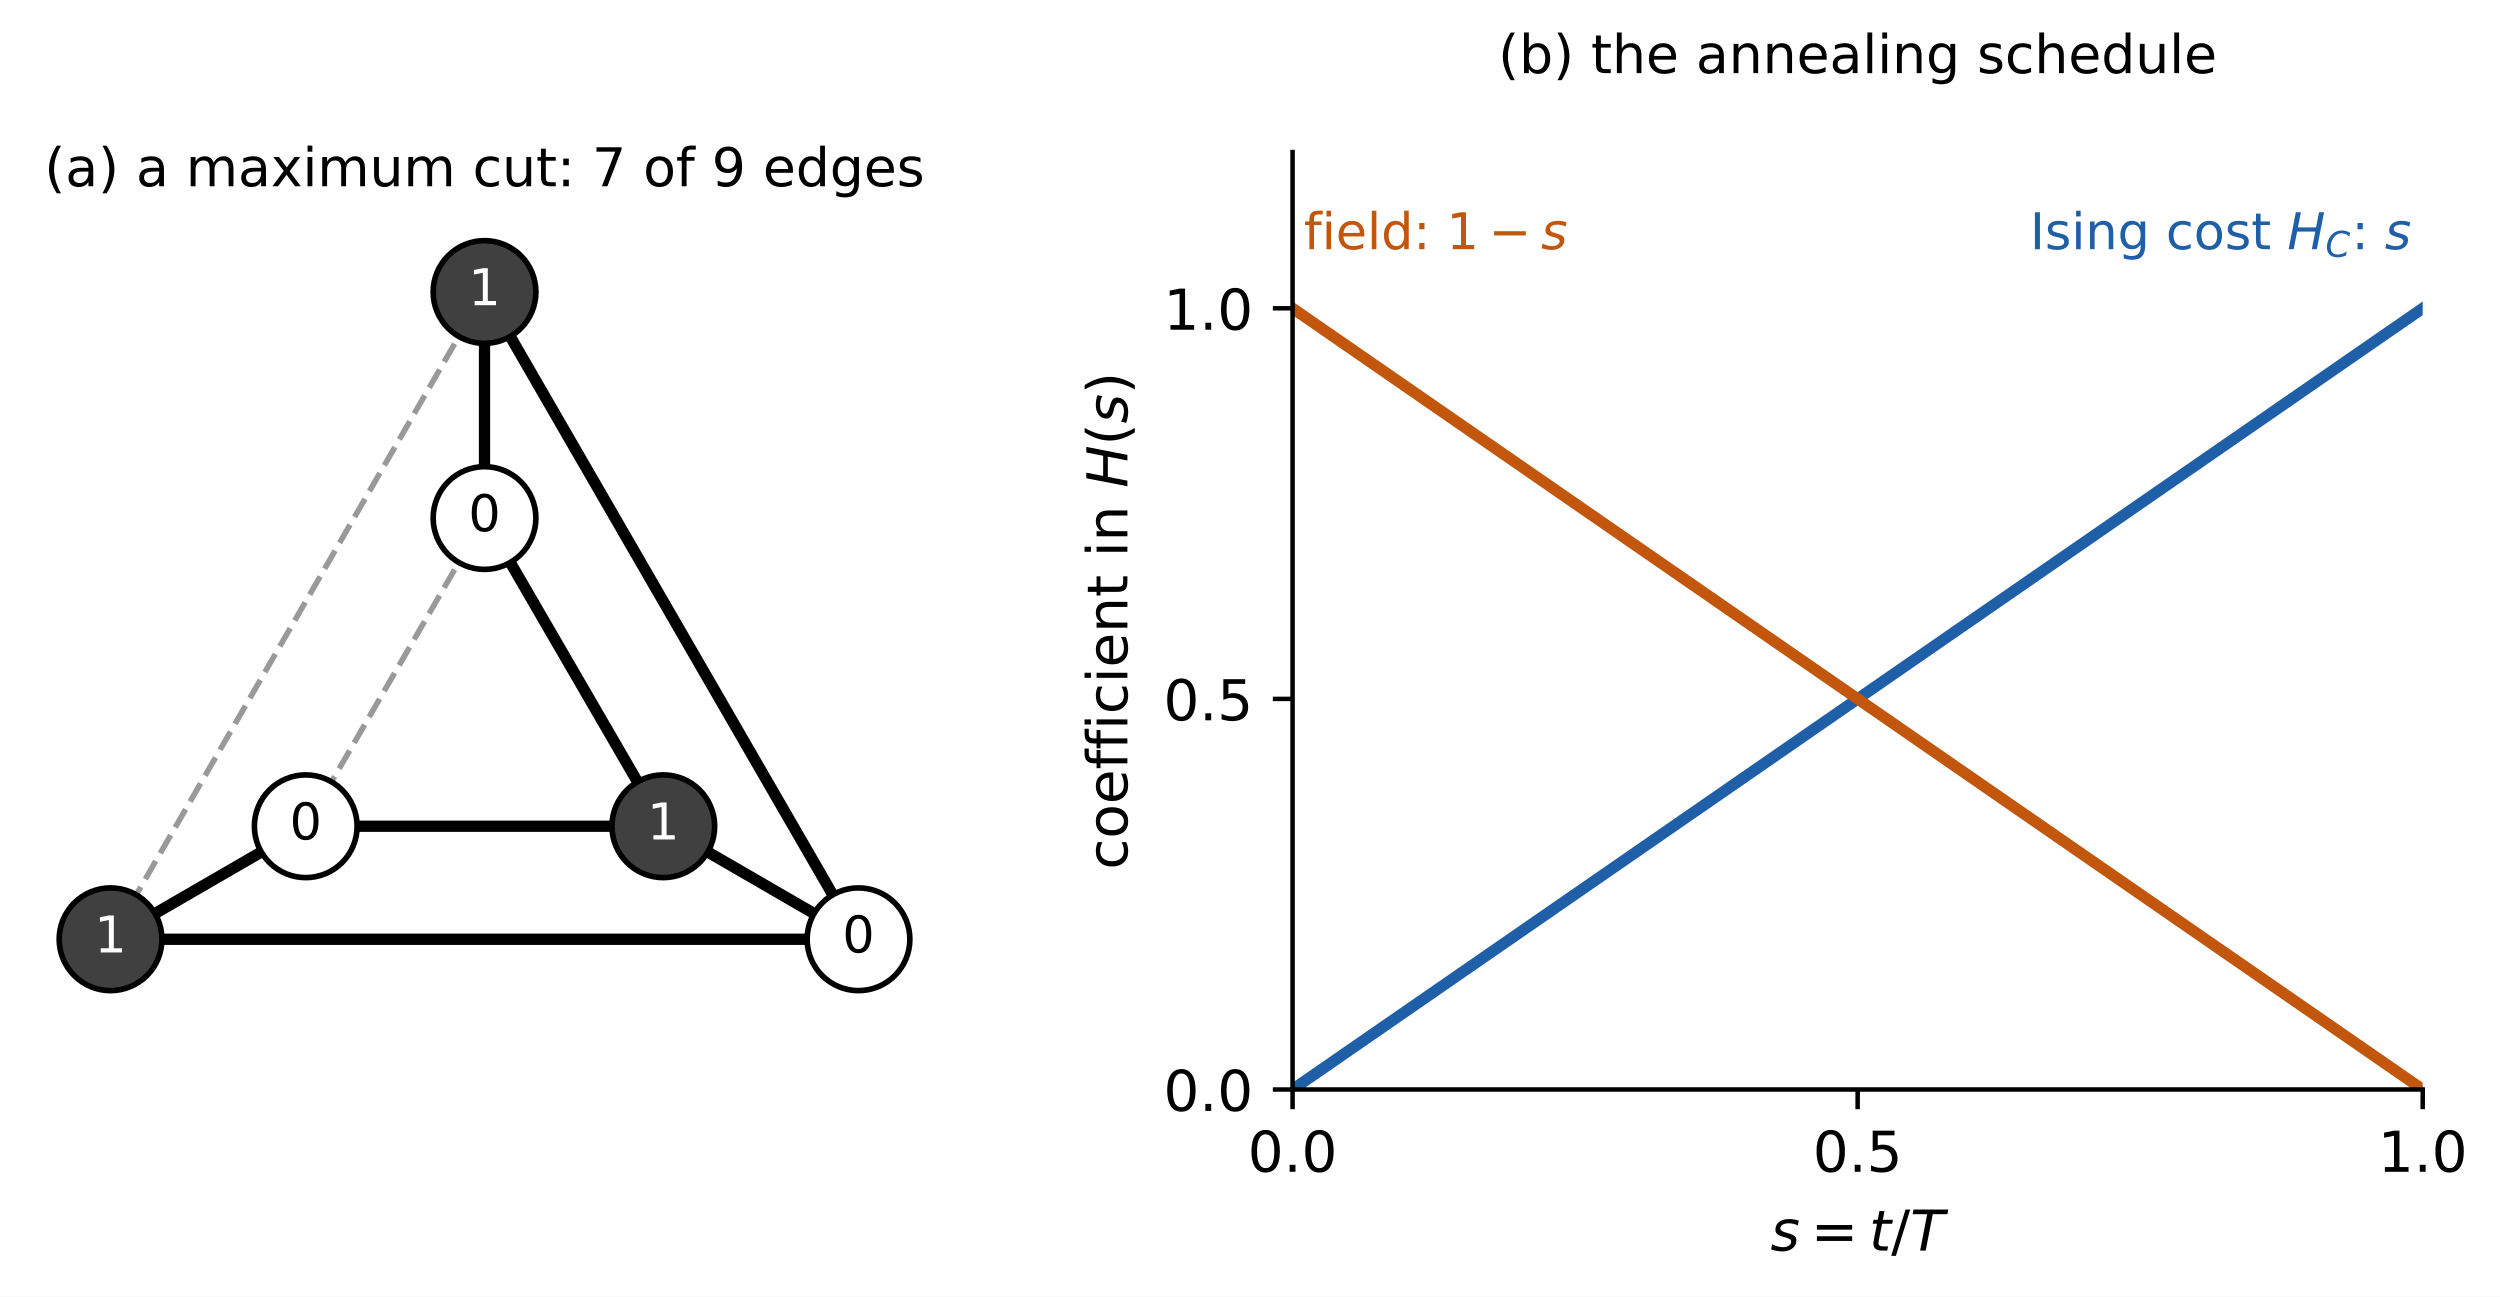
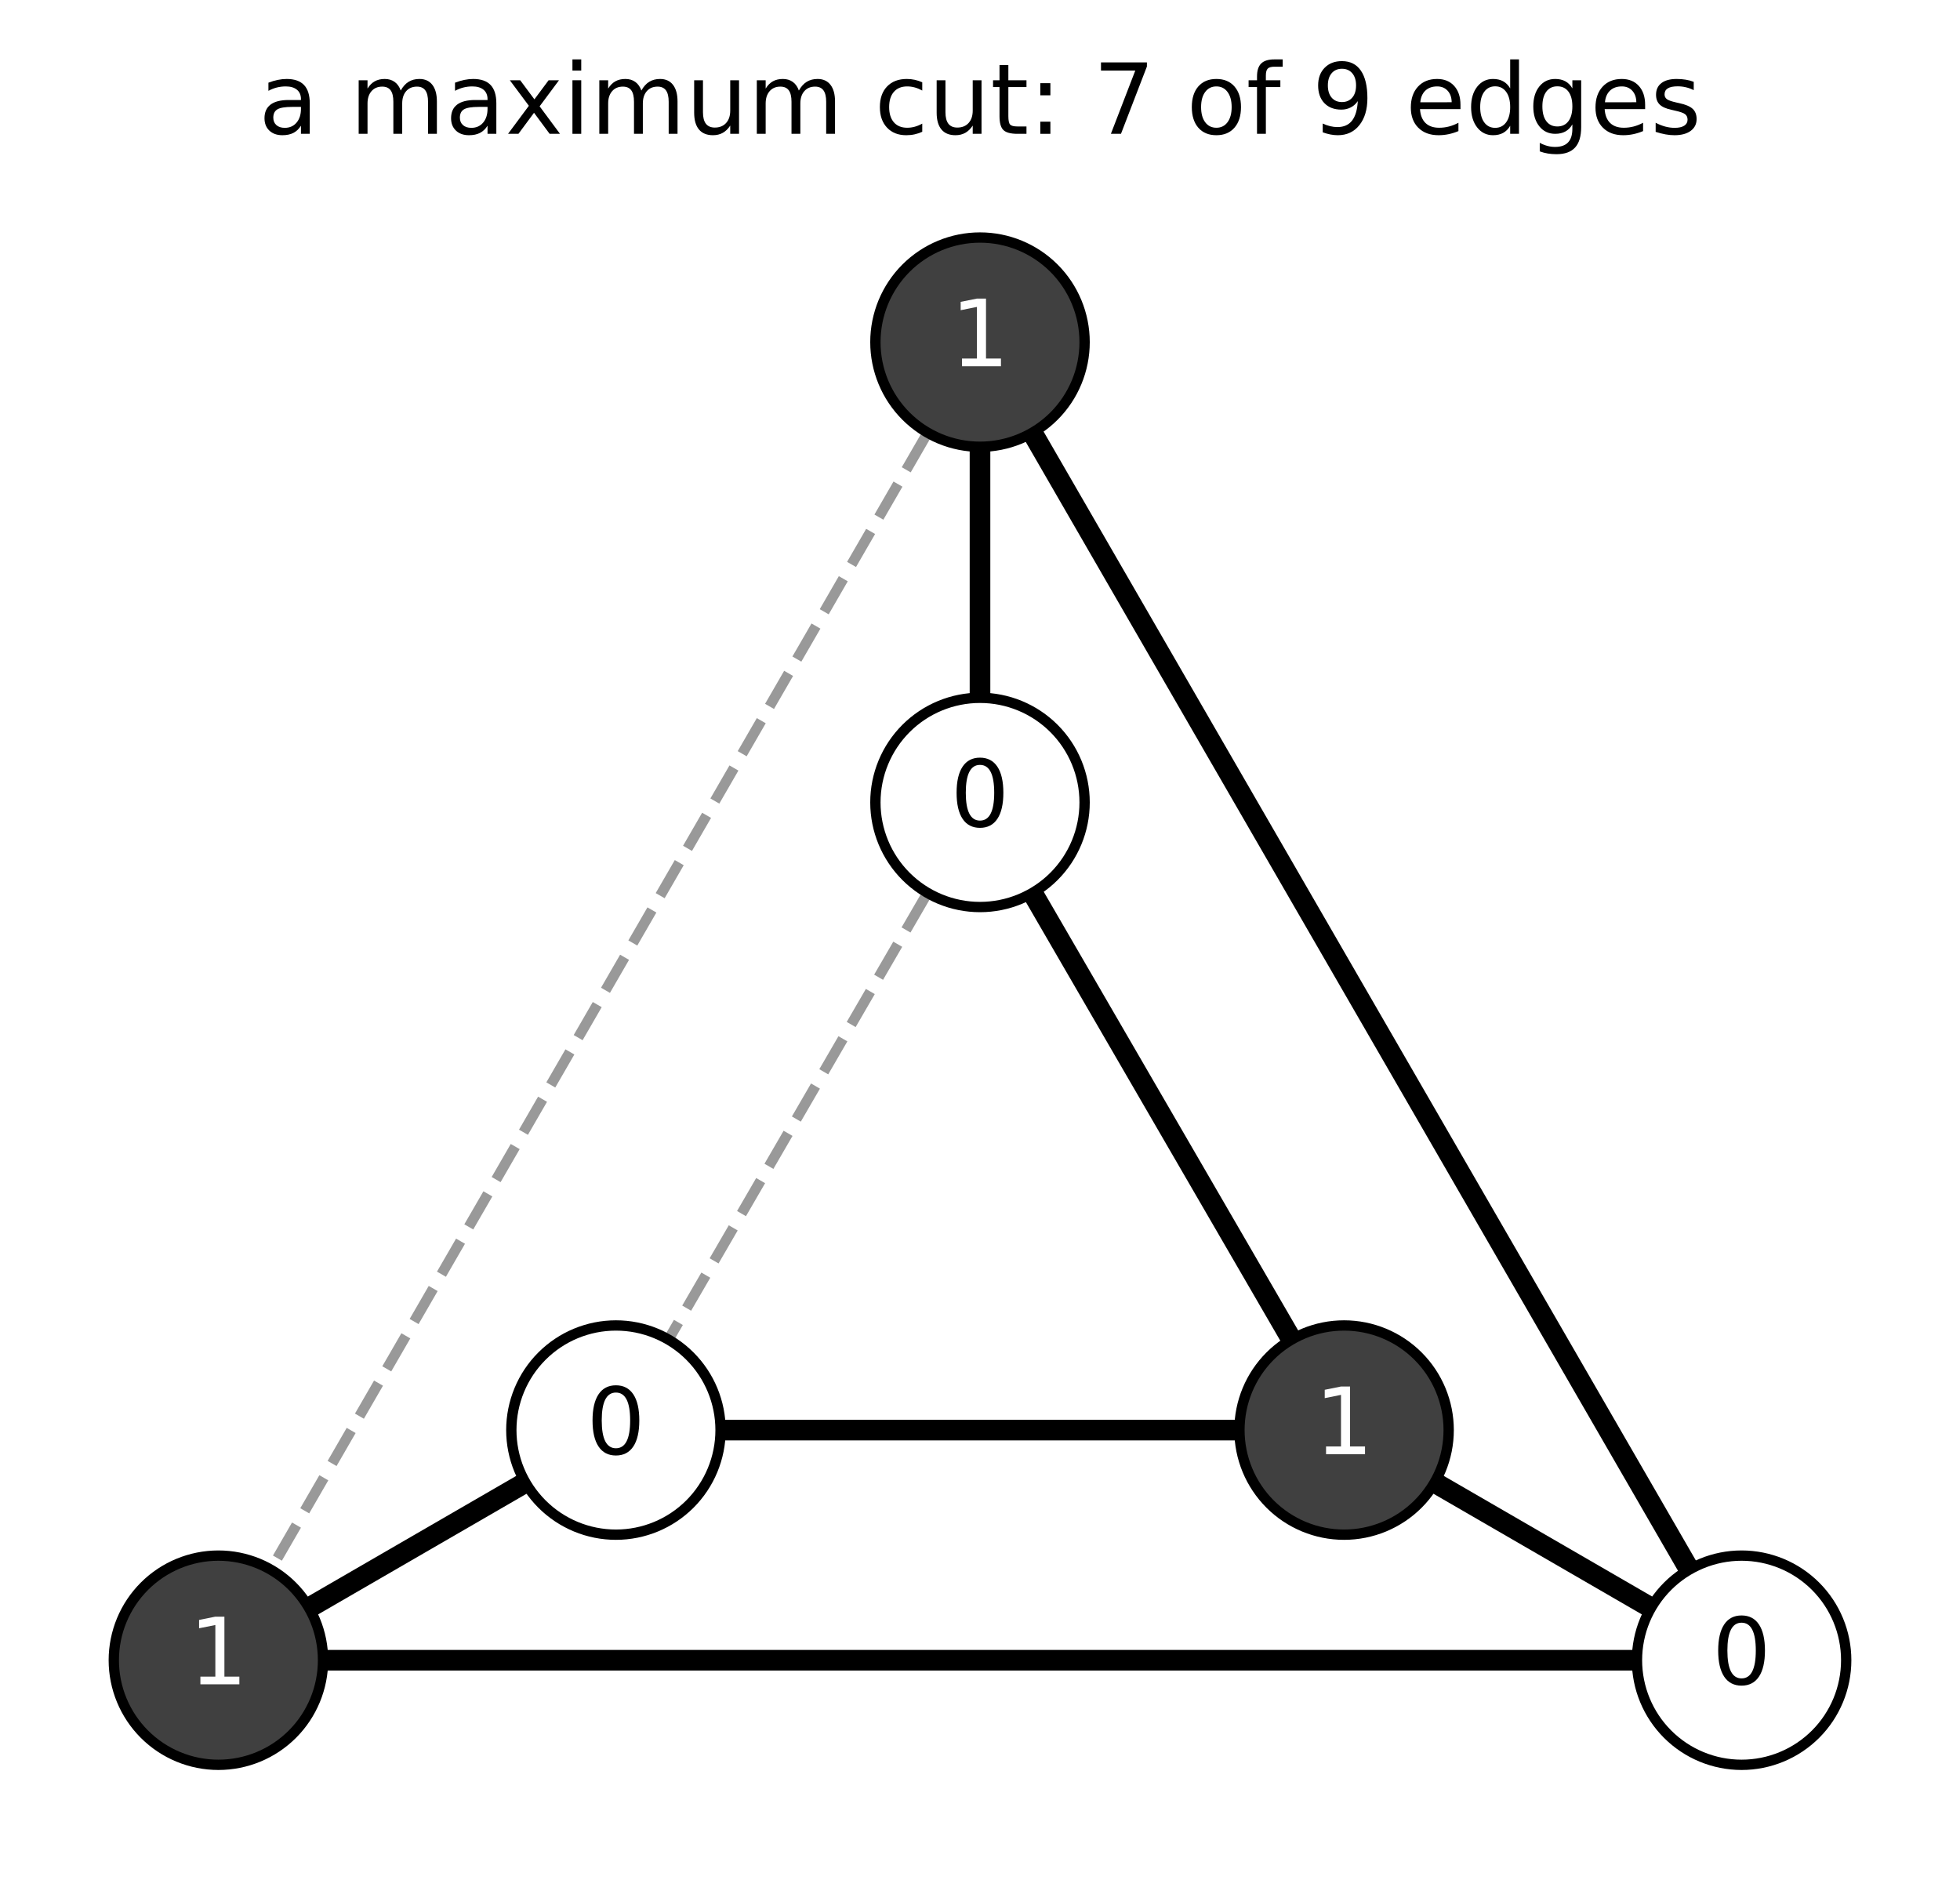
- <svg xmlns="http://www.w3.org/2000/svg" xmlns:xlink="http://www.w3.org/1999/xlink" width="443.552pt" height="230.059pt" viewBox="0 0 443.552 230.059" version="1.1">
+ <svg xmlns="http://www.w3.org/2000/svg" xmlns:xlink="http://www.w3.org/1999/xlink" width="190.08pt" height="183.008pt" viewBox="0 0 190.08 183.008" version="1.1">
  <defs>
    <style type="text/css">*{stroke-linejoin: round; stroke-linecap: butt}</style>
  </defs>
  <g id="figure_1">
    <g id="patch_1">
-       <path d="M 0 230.059  L 443.552 230.059  L 443.552 -0  L 0 -0  z " style="fill: #ffffff" />
+       <path d="M 0 183.008  L 190.08 183.008  L 190.08 0  L 0 0  z " style="fill: #ffffff" />
    </g>
    <g id="axes_1">
      <g id="line2d_1">
-         <path d="M 85.964 91.91  L 54.247 146.595  " clip-path="url(#p3a2527d723)" style="fill: none; stroke-dasharray: 3.7,1.6; stroke-dashoffset: 0; stroke: #999999" />
+         <path d="M 95.04 77.822  L 59.734 138.695  " clip-path="url(#p123523b024)" style="fill: none; stroke-dasharray: 3.7,1.6; stroke-dashoffset: 0; stroke: #999999" />
      </g>
      <g id="line2d_2">
-         <path d="M 54.247 146.595  L 117.681 146.595  " clip-path="url(#p3a2527d723)" style="fill: none; stroke: #000000; stroke-width: 2; stroke-linecap: square" />
+         <path d="M 59.734 138.695  L 130.346 138.695  " clip-path="url(#p123523b024)" style="fill: none; stroke: #000000; stroke-width: 2; stroke-linecap: square" />
      </g>
      <g id="line2d_3">
-         <path d="M 117.681 146.595  L 85.964 91.91  " clip-path="url(#p3a2527d723)" style="fill: none; stroke: #000000; stroke-width: 2; stroke-linecap: square" />
+         <path d="M 130.346 138.695  L 95.04 77.822  " clip-path="url(#p123523b024)" style="fill: none; stroke: #000000; stroke-width: 2; stroke-linecap: square" />
      </g>
      <g id="line2d_4">
-         <path d="M 85.964 51.808  L 19.613 166.646  " clip-path="url(#p3a2527d723)" style="fill: none; stroke-dasharray: 3.7,1.6; stroke-dashoffset: 0; stroke: #999999" />
+         <path d="M 95.04 33.182  L 21.181 161.015  " clip-path="url(#p123523b024)" style="fill: none; stroke-dasharray: 3.7,1.6; stroke-dashoffset: 0; stroke: #999999" />
      </g>
      <g id="line2d_5">
-         <path d="M 19.613 166.646  L 152.315 166.646  " clip-path="url(#p3a2527d723)" style="fill: none; stroke: #000000; stroke-width: 2; stroke-linecap: square" />
+         <path d="M 21.181 161.015  L 168.899 161.015  " clip-path="url(#p123523b024)" style="fill: none; stroke: #000000; stroke-width: 2; stroke-linecap: square" />
      </g>
      <g id="line2d_6">
-         <path d="M 152.315 166.646  L 85.964 51.808  " clip-path="url(#p3a2527d723)" style="fill: none; stroke: #000000; stroke-width: 2; stroke-linecap: square" />
+         <path d="M 168.899 161.015  L 95.04 33.182  " clip-path="url(#p123523b024)" style="fill: none; stroke: #000000; stroke-width: 2; stroke-linecap: square" />
      </g>
      <g id="line2d_7">
-         <path d="M 85.964 91.91  L 85.964 51.808  " clip-path="url(#p3a2527d723)" style="fill: none; stroke: #000000; stroke-width: 2; stroke-linecap: square" />
+         <path d="M 95.04 77.822  L 95.04 33.182  " clip-path="url(#p123523b024)" style="fill: none; stroke: #000000; stroke-width: 2; stroke-linecap: square" />
      </g>
      <g id="line2d_8">
-         <path d="M 54.247 146.595  L 19.613 166.646  " clip-path="url(#p3a2527d723)" style="fill: none; stroke: #000000; stroke-width: 2; stroke-linecap: square" />
+         <path d="M 59.734 138.695  L 21.181 161.015  " clip-path="url(#p123523b024)" style="fill: none; stroke: #000000; stroke-width: 2; stroke-linecap: square" />
      </g>
      <g id="line2d_9">
-         <path d="M 117.681 146.595  L 152.315 166.646  " clip-path="url(#p3a2527d723)" style="fill: none; stroke: #000000; stroke-width: 2; stroke-linecap: square" />
+         <path d="M 130.346 138.695  L 168.899 161.015  " clip-path="url(#p123523b024)" style="fill: none; stroke: #000000; stroke-width: 2; stroke-linecap: square" />
      </g>
      <g id="patch_2">
-         <path d="M 85.964 101.024  C 88.381 101.024 90.7 100.064 92.409 98.355  C 94.118 96.646 95.078 94.327 95.078 91.91  C 95.078 89.493 94.118 87.175 92.409 85.466  C 90.7 83.756 88.381 82.796 85.964 82.796  C 83.547 82.796 81.229 83.756 79.52 85.466  C 77.81 87.175 76.85 89.493 76.85 91.91  C 76.85 94.327 77.81 96.646 79.52 98.355  C 81.229 100.064 83.547 101.024 85.964 101.024  z " clip-path="url(#p3a2527d723)" style="fill: #ffffff; stroke: #000000; stroke-linejoin: miter" />
+         <path d="M 95.04 87.968  C 97.731 87.968 100.311 86.899 102.214 84.996  C 104.116 83.094 105.185 80.513 105.185 77.822  C 105.185 75.132 104.116 72.551 102.214 70.648  C 100.311 68.746 97.731 67.677 95.04 67.677  C 92.349 67.677 89.769 68.746 87.866 70.648  C 85.964 72.551 84.895 75.132 84.895 77.822  C 84.895 80.513 85.964 83.094 87.866 84.996  C 89.769 86.899 92.349 87.968 95.04 87.968  z " clip-path="url(#p123523b024)" style="fill: #ffffff; stroke: #000000; stroke-linejoin: miter" />
      </g>
      <g id="patch_3">
-         <path d="M 54.247 155.709  C 56.664 155.709 58.983 154.749 60.692 153.04  C 62.401 151.331 63.361 149.012 63.361 146.595  C 63.361 144.178 62.401 141.859 60.692 140.15  C 58.983 138.441 56.664 137.481 54.247 137.481  C 51.83 137.481 49.512 138.441 47.802 140.15  C 46.093 141.859 45.133 144.178 45.133 146.595  C 45.133 149.012 46.093 151.331 47.802 153.04  C 49.512 154.749 51.83 155.709 54.247 155.709  z " clip-path="url(#p3a2527d723)" style="fill: #ffffff; stroke: #000000; stroke-linejoin: miter" />
+         <path d="M 59.734 148.84  C 62.424 148.84 65.005 147.771 66.908 145.869  C 68.81 143.966 69.879 141.385 69.879 138.695  C 69.879 136.004 68.81 133.424 66.908 131.521  C 65.005 129.618 62.424 128.549 59.734 128.549  C 57.043 128.549 54.462 129.618 52.56 131.521  C 50.657 133.424 49.588 136.004 49.588 138.695  C 49.588 141.385 50.657 143.966 52.56 145.869  C 54.462 147.771 57.043 148.84 59.734 148.84  z " clip-path="url(#p123523b024)" style="fill: #ffffff; stroke: #000000; stroke-linejoin: miter" />
      </g>
      <g id="patch_4">
-         <path d="M 117.681 155.709  C 120.098 155.709 122.417 154.749 124.126 153.04  C 125.835 151.331 126.796 149.012 126.796 146.595  C 126.796 144.178 125.835 141.859 124.126 140.15  C 122.417 138.441 120.098 137.481 117.681 137.481  C 115.264 137.481 112.946 138.441 111.237 140.15  C 109.528 141.859 108.567 144.178 108.567 146.595  C 108.567 149.012 109.528 151.331 111.237 153.04  C 112.946 154.749 115.264 155.709 117.681 155.709  z " clip-path="url(#p3a2527d723)" style="fill: #404040; stroke: #000000; stroke-linejoin: miter" />
+         <path d="M 130.346 148.84  C 133.037 148.84 135.618 147.771 137.52 145.869  C 139.423 143.966 140.492 141.385 140.492 138.695  C 140.492 136.004 139.423 133.424 137.52 131.521  C 135.618 129.618 133.037 128.549 130.346 128.549  C 127.656 128.549 125.075 129.618 123.172 131.521  C 121.27 133.424 120.201 136.004 120.201 138.695  C 120.201 141.385 121.27 143.966 123.172 145.869  C 125.075 147.771 127.656 148.84 130.346 148.84  z " clip-path="url(#p123523b024)" style="fill: #404040; stroke: #000000; stroke-linejoin: miter" />
      </g>
      <g id="patch_5">
-         <path d="M 85.964 60.922  C 88.381 60.922 90.7 59.962 92.409 58.253  C 94.118 56.544 95.078 54.225 95.078 51.808  C 95.078 49.391 94.118 47.073 92.409 45.363  C 90.7 43.654 88.381 42.694 85.964 42.694  C 83.547 42.694 81.229 43.654 79.52 45.363  C 77.81 47.073 76.85 49.391 76.85 51.808  C 76.85 54.225 77.81 56.544 79.52 58.253  C 81.229 59.962 83.547 60.922 85.964 60.922  z " clip-path="url(#p3a2527d723)" style="fill: #404040; stroke: #000000; stroke-linejoin: miter" />
+         <path d="M 95.04 43.328  C 97.731 43.328 100.311 42.259 102.214 40.356  C 104.116 38.454 105.185 35.873 105.185 33.182  C 105.185 30.492 104.116 27.911 102.214 26.008  C 100.311 24.106 97.731 23.037 95.04 23.037  C 92.349 23.037 89.769 24.106 87.866 26.008  C 85.964 27.911 84.895 30.492 84.895 33.182  C 84.895 35.873 85.964 38.454 87.866 40.356  C 89.769 42.259 92.349 43.328 95.04 43.328  z " clip-path="url(#p123523b024)" style="fill: #404040; stroke: #000000; stroke-linejoin: miter" />
      </g>
      <g id="patch_6">
-         <path d="M 19.613 175.76  C 22.031 175.76 24.349 174.8 26.058 173.091  C 27.767 171.382 28.728 169.063 28.728 166.646  C 28.728 164.229 27.767 161.911 26.058 160.201  C 24.349 158.492 22.031 157.532 19.613 157.532  C 17.196 157.532 14.878 158.492 13.169 160.201  C 11.46 161.911 10.499 164.229 10.499 166.646  C 10.499 169.063 11.46 171.382 13.169 173.091  C 14.878 174.8 17.196 175.76 19.613 175.76  z " clip-path="url(#p3a2527d723)" style="fill: #404040; stroke: #000000; stroke-linejoin: miter" />
+         <path d="M 21.181 171.16  C 23.872 171.16 26.452 170.091 28.355 168.189  C 30.258 166.286 31.327 163.705 31.327 161.015  C 31.327 158.324 30.258 155.744 28.355 153.841  C 26.452 151.938 23.872 150.869 21.181 150.869  C 18.49 150.869 15.91 151.938 14.007 153.841  C 12.105 155.744 11.036 158.324 11.036 161.015  C 11.036 163.705 12.105 166.286 14.007 168.189  C 15.91 170.091 18.49 171.16 21.181 171.16  z " clip-path="url(#p123523b024)" style="fill: #404040; stroke: #000000; stroke-linejoin: miter" />
      </g>
      <g id="patch_7">
-         <path d="M 152.315 175.76  C 154.732 175.76 157.051 174.8 158.76 173.091  C 160.469 171.382 161.429 169.063 161.429 166.646  C 161.429 164.229 160.469 161.911 158.76 160.201  C 157.051 158.492 154.732 157.532 152.315 157.532  C 149.898 157.532 147.58 158.492 145.87 160.201  C 144.161 161.911 143.201 164.229 143.201 166.646  C 143.201 169.063 144.161 171.382 145.87 173.091  C 147.58 174.8 149.898 175.76 152.315 175.76  z " clip-path="url(#p3a2527d723)" style="fill: #ffffff; stroke: #000000; stroke-linejoin: miter" />
+         <path d="M 168.899 171.16  C 171.59 171.16 174.17 170.091 176.073 168.189  C 177.975 166.286 179.044 163.705 179.044 161.015  C 179.044 158.324 177.975 155.744 176.073 153.841  C 174.17 151.938 171.59 150.869 168.899 150.869  C 166.208 150.869 163.628 151.938 161.725 153.841  C 159.822 155.744 158.753 158.324 158.753 161.015  C 158.753 163.705 159.822 166.286 161.725 168.189  C 163.628 170.091 166.208 171.16 168.899 171.16  z " clip-path="url(#p123523b024)" style="fill: #ffffff; stroke: #000000; stroke-linejoin: miter" />
      </g>
      <g id="text_1">
-         <g transform="translate(83.10113 94.24817) scale(0.09 -0.09)">
+         <g transform="translate(92.17687 80.16004) scale(0.09 -0.09)">
          <defs>
            <path id="DejaVuSans-13" d="M 2034 4250  Q 1547 4250 1301 3770  Q 1056 3291 1056 2328  Q 1056 1369 1301 889  Q 1547 409 2034 409  Q 2525 409 2770 889  Q 3016 1369 3016 2328  Q 3016 3291 2770 3770  Q 2525 4250 2034 4250  z M 2034 4750  Q 2819 4750 3233 4129  Q 3647 3509 3647 2328  Q 3647 1150 3233 529  Q 2819 -91 2034 -91  Q 1250 -91 836 529  Q 422 1150 422 2328  Q 422 3509 836 4129  Q 1250 4750 2034 4750  z " transform="scale(0.015625)" />
          </defs>
          <use xlink:href="#DejaVuSans-13" />
        </g>
      </g>
      <g id="text_2">
-         <g transform="translate(51.38399 148.9329) scale(0.09 -0.09)">
+         <g transform="translate(56.87069 141.0328) scale(0.09 -0.09)">
          <use xlink:href="#DejaVuSans-13" />
        </g>
      </g>
      <g id="text_3">
-         <g style="fill: #ffffff" transform="translate(114.8183 148.9329) scale(0.09 -0.09)">
+         <g style="fill: #ffffff" transform="translate(127.4831 141.0328) scale(0.09 -0.09)">
          <defs>
            <path id="DejaVuSans-14" d="M 794 531  L 1825 531  L 1825 4091  L 703 3866  L 703 4441  L 1819 4666  L 2450 4666  L 2450 531  L 3481 531  L 3481 0  L 794 0  L 794 531  z " transform="scale(0.015625)" />
          </defs>
          <use xlink:href="#DejaVuSans-14" />
        </g>
      </g>
      <g id="text_4">
-         <g style="fill: #ffffff" transform="translate(83.10113 54.14604) scale(0.09 -0.09)">
+         <g style="fill: #ffffff" transform="translate(92.17687 35.52004) scale(0.09 -0.09)">
          <use xlink:href="#DejaVuSans-14" />
        </g>
      </g>
      <g id="text_5">
-         <g style="fill: #ffffff" transform="translate(16.75034 168.9839) scale(0.09 -0.09)">
+         <g style="fill: #ffffff" transform="translate(18.31797 163.3528) scale(0.09 -0.09)">
          <use xlink:href="#DejaVuSans-14" />
        </g>
      </g>
      <g id="text_6">
-         <g transform="translate(149.4519 168.9839) scale(0.09 -0.09)">
+         <g transform="translate(166.0358 163.3528) scale(0.09 -0.09)">
          <use xlink:href="#DejaVuSans-13" />
        </g>
      </g>
      <g id="text_7">
-         <g transform="translate(7.877966 33.04838) scale(0.095 -0.095)">
+         <g transform="translate(25.08066 12.97852) scale(0.095 -0.095)">
          <defs>
-             <path id="DejaVuSans-b" d="M 1984 4856  Q 1566 4138 1362 3434  Q 1159 2731 1159 2009  Q 1159 1288 1364 580  Q 1569 -128 1984 -844  L 1484 -844  Q 1016 -109 783 600  Q 550 1309 550 2009  Q 550 2706 781 3412  Q 1013 4119 1484 4856  L 1984 4856  z " transform="scale(0.015625)" />
            <path id="DejaVuSans-44" d="M 2194 1759  Q 1497 1759 1228 1600  Q 959 1441 959 1056  Q 959 750 1161 570  Q 1363 391 1709 391  Q 2188 391 2477 730  Q 2766 1069 2766 1631  L 2766 1759  L 2194 1759  z M 3341 1997  L 3341 0  L 2766 0  L 2766 531  Q 2569 213 2275 61  Q 1981 -91 1556 -91  Q 1019 -91 701 211  Q 384 513 384 1019  Q 384 1609 779 1909  Q 1175 2209 1959 2209  L 2766 2209  L 2766 2266  Q 2766 2663 2505 2880  Q 2244 3097 1772 3097  Q 1472 3097 1187 3025  Q 903 2953 641 2809  L 641 3341  Q 956 3463 1253 3523  Q 1550 3584 1831 3584  Q 2591 3584 2966 3190  Q 3341 2797 3341 1997  z " transform="scale(0.015625)" />
-             <path id="DejaVuSans-c" d="M 513 4856  L 1013 4856  Q 1481 4119 1714 3412  Q 1947 2706 1947 2009  Q 1947 1309 1714 600  Q 1481 -109 1013 -844  L 513 -844  Q 928 -128 1133 580  Q 1338 1288 1338 2009  Q 1338 2731 1133 3434  Q 928 4138 513 4856  z " transform="scale(0.015625)" />
            <path id="DejaVuSans-3" transform="scale(0.015625)" />
            <path id="DejaVuSans-50" d="M 3328 2828  Q 3544 3216 3844 3400  Q 4144 3584 4550 3584  Q 5097 3584 5394 3201  Q 5691 2819 5691 2113  L 5691 0  L 5113 0  L 5113 2094  Q 5113 2597 4934 2840  Q 4756 3084 4391 3084  Q 3944 3084 3684 2787  Q 3425 2491 3425 1978  L 3425 0  L 2847 0  L 2847 2094  Q 2847 2600 2669 2842  Q 2491 3084 2119 3084  Q 1678 3084 1418 2786  Q 1159 2488 1159 1978  L 1159 0  L 581 0  L 581 3500  L 1159 3500  L 1159 2956  Q 1356 3278 1631 3431  Q 1906 3584 2284 3584  Q 2666 3584 2933 3390  Q 3200 3197 3328 2828  z " transform="scale(0.015625)" />
            <path id="DejaVuSans-5b" d="M 3513 3500  L 2247 1797  L 3578 0  L 2900 0  L 1881 1375  L 863 0  L 184 0  L 1544 1831  L 300 3500  L 978 3500  L 1906 2253  L 2834 3500  L 3513 3500  z " transform="scale(0.015625)" />
            <path id="DejaVuSans-4c" d="M 603 3500  L 1178 3500  L 1178 0  L 603 0  L 603 3500  z M 603 4863  L 1178 4863  L 1178 4134  L 603 4134  L 603 4863  z " transform="scale(0.015625)" />
            <path id="DejaVuSans-58" d="M 544 1381  L 544 3500  L 1119 3500  L 1119 1403  Q 1119 906 1312 657  Q 1506 409 1894 409  Q 2359 409 2629 706  Q 2900 1003 2900 1516  L 2900 3500  L 3475 3500  L 3475 0  L 2900 0  L 2900 538  Q 2691 219 2414 64  Q 2138 -91 1772 -91  Q 1169 -91 856 284  Q 544 659 544 1381  z M 1991 3584  L 1991 3584  z " transform="scale(0.015625)" />
            <path id="DejaVuSans-46" d="M 3122 3366  L 3122 2828  Q 2878 2963 2633 3030  Q 2388 3097 2138 3097  Q 1578 3097 1268 2742  Q 959 2388 959 1747  Q 959 1106 1268 751  Q 1578 397 2138 397  Q 2388 397 2633 464  Q 2878 531 3122 666  L 3122 134  Q 2881 22 2623 -34  Q 2366 -91 2075 -91  Q 1284 -91 818 406  Q 353 903 353 1747  Q 353 2603 823 3093  Q 1294 3584 2113 3584  Q 2378 3584 2631 3529  Q 2884 3475 3122 3366  z " transform="scale(0.015625)" />
            <path id="DejaVuSans-57" d="M 1172 4494  L 1172 3500  L 2356 3500  L 2356 3053  L 1172 3053  L 1172 1153  Q 1172 725 1289 603  Q 1406 481 1766 481  L 2356 481  L 2356 0  L 1766 0  Q 1100 0 847 248  Q 594 497 594 1153  L 594 3053  L 172 3053  L 172 3500  L 594 3500  L 594 4494  L 1172 4494  z " transform="scale(0.015625)" />
            <path id="DejaVuSans-1d" d="M 750 794  L 1409 794  L 1409 0  L 750 0  L 750 794  z M 750 3309  L 1409 3309  L 1409 2516  L 750 2516  L 750 3309  z " transform="scale(0.015625)" />
            <path id="DejaVuSans-1a" d="M 525 4666  L 3525 4666  L 3525 4397  L 1831 0  L 1172 0  L 2766 4134  L 525 4134  L 525 4666  z " transform="scale(0.015625)" />
            <path id="DejaVuSans-52" d="M 1959 3097  Q 1497 3097 1228 2736  Q 959 2375 959 1747  Q 959 1119 1226 758  Q 1494 397 1959 397  Q 2419 397 2687 759  Q 2956 1122 2956 1747  Q 2956 2369 2687 2733  Q 2419 3097 1959 3097  z M 1959 3584  Q 2709 3584 3137 3096  Q 3566 2609 3566 1747  Q 3566 888 3137 398  Q 2709 -91 1959 -91  Q 1206 -91 779 398  Q 353 888 353 1747  Q 353 2609 779 3096  Q 1206 3584 1959 3584  z " transform="scale(0.015625)" />
            <path id="DejaVuSans-49" d="M 2375 4863  L 2375 4384  L 1825 4384  Q 1516 4384 1395 4259  Q 1275 4134 1275 3809  L 1275 3500  L 2222 3500  L 2222 3053  L 1275 3053  L 1275 0  L 697 0  L 697 3053  L 147 3053  L 147 3500  L 697 3500  L 697 3744  Q 697 4328 969 4595  Q 1241 4863 1831 4863  L 2375 4863  z " transform="scale(0.015625)" />
            <path id="DejaVuSans-1c" d="M 703 97  L 703 672  Q 941 559 1184 500  Q 1428 441 1663 441  Q 2288 441 2617 861  Q 2947 1281 2994 2138  Q 2813 1869 2534 1725  Q 2256 1581 1919 1581  Q 1219 1581 811 2004  Q 403 2428 403 3163  Q 403 3881 828 4315  Q 1253 4750 1959 4750  Q 2769 4750 3195 4129  Q 3622 3509 3622 2328  Q 3622 1225 3098 567  Q 2575 -91 1691 -91  Q 1453 -91 1209 -44  Q 966 3 703 97  z M 1959 2075  Q 2384 2075 2632 2365  Q 2881 2656 2881 3163  Q 2881 3666 2632 3958  Q 2384 4250 1959 4250  Q 1534 4250 1286 3958  Q 1038 3666 1038 3163  Q 1038 2656 1286 2365  Q 1534 2075 1959 2075  z " transform="scale(0.015625)" />
            <path id="DejaVuSans-48" d="M 3597 1894  L 3597 1613  L 953 1613  Q 991 1019 1311 708  Q 1631 397 2203 397  Q 2534 397 2845 478  Q 3156 559 3463 722  L 3463 178  Q 3153 47 2828 -22  Q 2503 -91 2169 -91  Q 1331 -91 842 396  Q 353 884 353 1716  Q 353 2575 817 3079  Q 1281 3584 2069 3584  Q 2775 3584 3186 3129  Q 3597 2675 3597 1894  z M 3022 2063  Q 3016 2534 2758 2815  Q 2500 3097 2075 3097  Q 1594 3097 1305 2825  Q 1016 2553 972 2059  L 3022 2063  z " transform="scale(0.015625)" />
            <path id="DejaVuSans-47" d="M 2906 2969  L 2906 4863  L 3481 4863  L 3481 0  L 2906 0  L 2906 525  Q 2725 213 2448 61  Q 2172 -91 1784 -91  Q 1150 -91 751 415  Q 353 922 353 1747  Q 353 2572 751 3078  Q 1150 3584 1784 3584  Q 2172 3584 2448 3432  Q 2725 3281 2906 2969  z M 947 1747  Q 947 1113 1208 752  Q 1469 391 1925 391  Q 2381 391 2643 752  Q 2906 1113 2906 1747  Q 2906 2381 2643 2742  Q 2381 3103 1925 3103  Q 1469 3103 1208 2742  Q 947 2381 947 1747  z " transform="scale(0.015625)" />
            <path id="DejaVuSans-4a" d="M 2906 1791  Q 2906 2416 2648 2759  Q 2391 3103 1925 3103  Q 1463 3103 1205 2759  Q 947 2416 947 1791  Q 947 1169 1205 825  Q 1463 481 1925 481  Q 2391 481 2648 825  Q 2906 1169 2906 1791  z M 3481 434  Q 3481 -459 3084 -895  Q 2688 -1331 1869 -1331  Q 1566 -1331 1297 -1286  Q 1028 -1241 775 -1147  L 775 -588  Q 1028 -725 1275 -790  Q 1522 -856 1778 -856  Q 2344 -856 2625 -561  Q 2906 -266 2906 331  L 2906 616  Q 2728 306 2450 153  Q 2172 0 1784 0  Q 1141 0 747 490  Q 353 981 353 1791  Q 353 2603 747 3093  Q 1141 3584 1784 3584  Q 2172 3584 2450 3431  Q 2728 3278 2906 2969  L 2906 3500  L 3481 3500  L 3481 434  z " transform="scale(0.015625)" />
            <path id="DejaVuSans-56" d="M 2834 3397  L 2834 2853  Q 2591 2978 2328 3040  Q 2066 3103 1784 3103  Q 1356 3103 1142 2972  Q 928 2841 928 2578  Q 928 2378 1081 2264  Q 1234 2150 1697 2047  L 1894 2003  Q 2506 1872 2764 1633  Q 3022 1394 3022 966  Q 3022 478 2636 193  Q 2250 -91 1575 -91  Q 1294 -91 989 -36  Q 684 19 347 128  L 347 722  Q 666 556 975 473  Q 1284 391 1588 391  Q 1994 391 2212 530  Q 2431 669 2431 922  Q 2431 1156 2273 1281  Q 2116 1406 1581 1522  L 1381 1569  Q 847 1681 609 1914  Q 372 2147 372 2553  Q 372 3047 722 3315  Q 1072 3584 1716 3584  Q 2034 3584 2315 3537  Q 2597 3491 2834 3397  z " transform="scale(0.015625)" />
          </defs>
-           <use xlink:href="#DejaVuSans-b" />
-           <use xlink:href="#DejaVuSans-44" transform="translate(39.01562 0)" />
-           <use xlink:href="#DejaVuSans-c" transform="translate(100.2969 0)" />
-           <use xlink:href="#DejaVuSans-3" transform="translate(139.3125 0)" />
-           <use xlink:href="#DejaVuSans-44" transform="translate(171.0938 0)" />
-           <use xlink:href="#DejaVuSans-3" transform="translate(232.375 0)" />
-           <use xlink:href="#DejaVuSans-50" transform="translate(264.1562 0)" />
-           <use xlink:href="#DejaVuSans-44" transform="translate(361.5625 0)" />
-           <use xlink:href="#DejaVuSans-5b" transform="translate(422.8438 0)" />
-           <use xlink:href="#DejaVuSans-4c" transform="translate(482.0312 0)" />
-           <use xlink:href="#DejaVuSans-50" transform="translate(509.8125 0)" />
-           <use xlink:href="#DejaVuSans-58" transform="translate(607.2188 0)" />
-           <use xlink:href="#DejaVuSans-50" transform="translate(670.5938 0)" />
-           <use xlink:href="#DejaVuSans-3" transform="translate(768 0)" />
-           <use xlink:href="#DejaVuSans-46" transform="translate(799.7812 0)" />
-           <use xlink:href="#DejaVuSans-58" transform="translate(854.7656 0)" />
-           <use xlink:href="#DejaVuSans-57" transform="translate(918.1406 0)" />
-           <use xlink:href="#DejaVuSans-1d" transform="translate(957.3438 0)" />
-           <use xlink:href="#DejaVuSans-3" transform="translate(991.0312 0)" />
-           <use xlink:href="#DejaVuSans-1a" transform="translate(1022.812 0)" />
-           <use xlink:href="#DejaVuSans-3" transform="translate(1086.438 0)" />
-           <use xlink:href="#DejaVuSans-52" transform="translate(1118.219 0)" />
-           <use xlink:href="#DejaVuSans-49" transform="translate(1179.406 0)" />
-           <use xlink:href="#DejaVuSans-3" transform="translate(1214.609 0)" />
-           <use xlink:href="#DejaVuSans-1c" transform="translate(1246.391 0)" />
-           <use xlink:href="#DejaVuSans-3" transform="translate(1310.016 0)" />
-           <use xlink:href="#DejaVuSans-48" transform="translate(1341.797 0)" />
-           <use xlink:href="#DejaVuSans-47" transform="translate(1403.328 0)" />
-           <use xlink:href="#DejaVuSans-4a" transform="translate(1466.812 0)" />
-           <use xlink:href="#DejaVuSans-48" transform="translate(1530.297 0)" />
-           <use xlink:href="#DejaVuSans-56" transform="translate(1591.828 0)" />
-         </g>
-       </g>
-     </g>
-     <g id="axes_2">
-       <g id="patch_8">
-         <path d="M 229.329 193.299  L 429.84 193.299  L 429.84 26.979  L 229.329 26.979  z " style="fill: #ffffff" />
-       </g>
-       <g id="matplotlib.axis_1">
-         <g id="xtick_1">
-           <g id="line2d_10">
-             <defs>
-               <path id="m7659ccc35b" d="M 0 0  L 0 3.5  " style="stroke: #000000; stroke-width: 0.8" />
-             </defs>
-             <g>
-               <use xlink:href="#m7659ccc35b" x="229.329" y="193.299" style="stroke: #000000; stroke-width: 0.8" />
-             </g>
-           </g>
-           <g id="text_8">
-             <g transform="translate(221.3778 207.8962) scale(0.1 -0.1)">
-               <defs>
-                 <path id="DejaVuSans-11" d="M 684 794  L 1344 794  L 1344 0  L 684 0  L 684 794  z " transform="scale(0.015625)" />
-               </defs>
-               <use xlink:href="#DejaVuSans-13" />
-               <use xlink:href="#DejaVuSans-11" transform="translate(63.625 0)" />
-               <use xlink:href="#DejaVuSans-13" transform="translate(95.40625 0)" />
-             </g>
-           </g>
-         </g>
-         <g id="xtick_2">
-           <g id="line2d_11">
-             <g>
-               <use xlink:href="#m7659ccc35b" x="329.585" y="193.299" style="stroke: #000000; stroke-width: 0.8" />
-             </g>
-           </g>
-           <g id="text_9">
-             <g transform="translate(321.6331 207.8962) scale(0.1 -0.1)">
-               <defs>
-                 <path id="DejaVuSans-18" d="M 691 4666  L 3169 4666  L 3169 4134  L 1269 4134  L 1269 2991  Q 1406 3038 1543 3061  Q 1681 3084 1819 3084  Q 2600 3084 3056 2656  Q 3513 2228 3513 1497  Q 3513 744 3044 326  Q 2575 -91 1722 -91  Q 1428 -91 1123 -41  Q 819 9 494 109  L 494 744  Q 775 591 1075 516  Q 1375 441 1709 441  Q 2250 441 2565 725  Q 2881 1009 2881 1497  Q 2881 1984 2565 2268  Q 2250 2553 1709 2553  Q 1456 2553 1204 2497  Q 953 2441 691 2322  L 691 4666  z " transform="scale(0.015625)" />
-               </defs>
-               <use xlink:href="#DejaVuSans-13" />
-               <use xlink:href="#DejaVuSans-11" transform="translate(63.625 0)" />
-               <use xlink:href="#DejaVuSans-18" transform="translate(95.40625 0)" />
-             </g>
-           </g>
-         </g>
-         <g id="xtick_3">
-           <g id="line2d_12">
-             <g>
-               <use xlink:href="#m7659ccc35b" x="429.84" y="193.299" style="stroke: #000000; stroke-width: 0.8" />
-             </g>
-           </g>
-           <g id="text_10">
-             <g transform="translate(421.8884 207.8962) scale(0.1 -0.1)">
-               <use xlink:href="#DejaVuSans-14" />
-               <use xlink:href="#DejaVuSans-11" transform="translate(63.625 0)" />
-               <use xlink:href="#DejaVuSans-13" transform="translate(95.40625 0)" />
-             </g>
-           </g>
-         </g>
-         <g id="text_11">
-           <g transform="translate(314.1347 221.8962) scale(0.1 -0.1)">
-             <defs>
-               <path id="DejaVuSans-Oblique-56" d="M 3200 3397  L 3091 2853  Q 2863 2978 2609 3040  Q 2356 3103 2088 3103  Q 1634 3103 1373 2948  Q 1113 2794 1113 2528  Q 1113 2219 1719 2053  Q 1766 2041 1788 2034  L 1972 1978  Q 2547 1819 2739 1644  Q 2931 1469 2931 1166  Q 2931 609 2489 259  Q 2047 -91 1331 -91  Q 1053 -91 747 -37  Q 441 16 72 128  L 184 722  Q 500 559 806 475  Q 1113 391 1394 391  Q 1816 391 2080 572  Q 2344 753 2344 1031  Q 2344 1331 1650 1516  L 1591 1531  L 1394 1581  Q 956 1697 753 1886  Q 550 2075 550 2369  Q 550 2928 970 3256  Q 1391 3584 2113 3584  Q 2397 3584 2667 3537  Q 2938 3491 3200 3397  z " transform="scale(0.015625)" />
-               <path id="DejaVuSans-20" d="M 678 2906  L 4684 2906  L 4684 2381  L 678 2381  L 678 2906  z M 678 1631  L 4684 1631  L 4684 1100  L 678 1100  L 678 1631  z " transform="scale(0.015625)" />
-               <path id="DejaVuSans-Oblique-57" d="M 2706 3500  L 2619 3053  L 1472 3053  L 1100 1153  Q 1081 1047 1072 975  Q 1063 903 1063 863  Q 1063 663 1183 572  Q 1303 481 1569 481  L 2150 481  L 2053 0  L 1503 0  Q 991 0 739 200  Q 488 400 488 806  Q 488 878 497 964  Q 506 1050 525 1153  L 897 3053  L 409 3053  L 500 3500  L 978 3500  L 1172 4494  L 1747 4494  L 1556 3500  L 2706 3500  z " transform="scale(0.015625)" />
-               <path id="DejaVuSans-12" d="M 1625 4666  L 2156 4666  L 531 -594  L 0 -594  L 1625 4666  z " transform="scale(0.015625)" />
-               <path id="DejaVuSans-Oblique-37" d="M 378 4666  L 4325 4666  L 4225 4134  L 2559 4134  L 1759 0  L 1125 0  L 1925 4134  L 275 4134  L 378 4666  z " transform="scale(0.015625)" />
-             </defs>
-             <use xlink:href="#DejaVuSans-Oblique-56" transform="translate(0 0.09375)" />
-             <use xlink:href="#DejaVuSans-20" transform="translate(71.58203 0.09375)" />
-             <use xlink:href="#DejaVuSans-Oblique-57" transform="translate(174.8535 0.09375)" />
-             <use xlink:href="#DejaVuSans-12" transform="translate(214.0625 0.09375)" />
-             <use xlink:href="#DejaVuSans-Oblique-37" transform="translate(247.7539 0.09375)" />
-           </g>
-         </g>
-       </g>
-       <g id="matplotlib.axis_2">
-         <g id="ytick_1">
-           <g id="line2d_13">
-             <defs>
-               <path id="m5a6ac17a5c" d="M 0 0  L -3.5 0  " style="stroke: #000000; stroke-width: 0.8" />
-             </defs>
-             <g>
-               <use xlink:href="#m5a6ac17a5c" x="229.329" y="193.299" style="stroke: #000000; stroke-width: 0.8" />
-             </g>
-           </g>
-           <g id="text_12">
-             <g transform="translate(206.4262 197.0973) scale(0.1 -0.1)">
-               <use xlink:href="#DejaVuSans-13" />
-               <use xlink:href="#DejaVuSans-11" transform="translate(63.625 0)" />
-               <use xlink:href="#DejaVuSans-13" transform="translate(95.40625 0)" />
-             </g>
-           </g>
-         </g>
-         <g id="ytick_2">
-           <g id="line2d_14">
-             <g>
-               <use xlink:href="#m5a6ac17a5c" x="229.329" y="123.999" style="stroke: #000000; stroke-width: 0.8" />
-             </g>
-           </g>
-           <g id="text_13">
-             <g transform="translate(206.4262 127.7973) scale(0.1 -0.1)">
-               <use xlink:href="#DejaVuSans-13" />
-               <use xlink:href="#DejaVuSans-11" transform="translate(63.625 0)" />
-               <use xlink:href="#DejaVuSans-18" transform="translate(95.40625 0)" />
-             </g>
-           </g>
-         </g>
-         <g id="ytick_3">
-           <g id="line2d_15">
-             <g>
-               <use xlink:href="#m5a6ac17a5c" x="229.329" y="54.699" style="stroke: #000000; stroke-width: 0.8" />
-             </g>
-           </g>
-           <g id="text_14">
-             <g transform="translate(206.4262 58.49734) scale(0.1 -0.1)">
-               <use xlink:href="#DejaVuSans-14" />
-               <use xlink:href="#DejaVuSans-11" transform="translate(63.625 0)" />
-               <use xlink:href="#DejaVuSans-13" transform="translate(95.40625 0)" />
-             </g>
-           </g>
-         </g>
-         <g id="text_15">
-           <g transform="translate(200.0239 154.2885) rotate(-90) scale(0.1 -0.1)">
-             <defs>
-               <path id="DejaVuSans-51" d="M 3513 2113  L 3513 0  L 2938 0  L 2938 2094  Q 2938 2591 2744 2837  Q 2550 3084 2163 3084  Q 1697 3084 1428 2787  Q 1159 2491 1159 1978  L 1159 0  L 581 0  L 581 3500  L 1159 3500  L 1159 2956  Q 1366 3272 1645 3428  Q 1925 3584 2291 3584  Q 2894 3584 3203 3211  Q 3513 2838 3513 2113  z " transform="scale(0.015625)" />
-               <path id="DejaVuSans-Oblique-2b" d="M 1081 4666  L 1716 4666  L 1344 2753  L 3634 2753  L 4006 4666  L 4641 4666  L 3731 0  L 3097 0  L 3531 2222  L 1241 2222  L 806 0  L 172 0  L 1081 4666  z " transform="scale(0.015625)" />
-             </defs>
-             <use xlink:href="#DejaVuSans-46" transform="translate(0 0.015625)" />
-             <use xlink:href="#DejaVuSans-52" transform="translate(54.98047 0.015625)" />
-             <use xlink:href="#DejaVuSans-48" transform="translate(116.1621 0.015625)" />
-             <use xlink:href="#DejaVuSans-49" transform="translate(177.6855 0.015625)" />
-             <use xlink:href="#DejaVuSans-49" transform="translate(212.8906 0.015625)" />
-             <use xlink:href="#DejaVuSans-4c" transform="translate(248.0957 0.015625)" />
-             <use xlink:href="#DejaVuSans-46" transform="translate(275.8789 0.015625)" />
-             <use xlink:href="#DejaVuSans-4c" transform="translate(330.8594 0.015625)" />
-             <use xlink:href="#DejaVuSans-48" transform="translate(358.6426 0.015625)" />
-             <use xlink:href="#DejaVuSans-51" transform="translate(420.166 0.015625)" />
-             <use xlink:href="#DejaVuSans-57" transform="translate(483.5449 0.015625)" />
-             <use xlink:href="#DejaVuSans-3" transform="translate(522.7539 0.015625)" />
-             <use xlink:href="#DejaVuSans-4c" transform="translate(554.541 0.015625)" />
-             <use xlink:href="#DejaVuSans-51" transform="translate(582.3242 0.015625)" />
-             <use xlink:href="#DejaVuSans-3" transform="translate(645.7031 0.015625)" />
-             <use xlink:href="#DejaVuSans-Oblique-2b" transform="translate(677.4902 0.015625)" />
-             <use xlink:href="#DejaVuSans-b" transform="translate(752.6855 0.015625)" />
-             <use xlink:href="#DejaVuSans-Oblique-56" transform="translate(791.6992 0.015625)" />
-             <use xlink:href="#DejaVuSans-c" transform="translate(843.7988 0.015625)" />
-           </g>
-         </g>
-       </g>
-       <g id="line2d_16">
-         <path d="M 229.329 193.299  L 429.84 54.699  " clip-path="url(#pdc3c8a7972)" style="fill: none; stroke: #1f5fa8; stroke-width: 2; stroke-linecap: square" />
-       </g>
-       <g id="line2d_17">
-         <path d="M 229.329 54.699  L 429.84 193.299  " clip-path="url(#pdc3c8a7972)" style="fill: none; stroke: #c2560c; stroke-width: 2; stroke-linecap: square" />
-       </g>
-       <g id="patch_9">
-         <path d="M 229.329 193.299  L 229.329 26.979  " style="fill: none; stroke: #000000; stroke-width: 0.8; stroke-linejoin: miter; stroke-linecap: square" />
-       </g>
-       <g id="patch_10">
-         <path d="M 229.329 193.299  L 429.84 193.299  " style="fill: none; stroke: #000000; stroke-width: 0.8; stroke-linejoin: miter; stroke-linecap: square" />
-       </g>
-       <g id="text_16">
-         <g style="fill: #1f5fa8" transform="translate(360.1549 44.22041) scale(0.09 -0.09)">
-           <defs>
-             <path id="DejaVuSans-2c" d="M 628 4666  L 1259 4666  L 1259 0  L 628 0  L 628 4666  z " transform="scale(0.015625)" />
-             <path id="DejaVuSans-Oblique-26" d="M 4447 4306  L 4319 3641  Q 4019 3944 3683 4091  Q 3347 4238 2956 4238  Q 2422 4238 2017 3981  Q 1613 3725 1319 3200  Q 1131 2863 1032 2486  Q 934 2109 934 1728  Q 934 1091 1264 756  Q 1594 422 2222 422  Q 2656 422 3056 561  Q 3456 700 3834 978  L 3688 231  Q 3316 72 2936 -9  Q 2556 -91 2175 -91  Q 1278 -91 773 396  Q 269 884 269 1753  Q 269 2309 461 2846  Q 653 3384 1013 3828  Q 1394 4300 1883 4525  Q 2372 4750 3022 4750  Q 3422 4750 3780 4639  Q 4138 4528 4447 4306  z " transform="scale(0.015625)" />
-           </defs>
-           <use xlink:href="#DejaVuSans-2c" transform="translate(0 0.015625)" />
-           <use xlink:href="#DejaVuSans-56" transform="translate(29.49219 0.015625)" />
-           <use xlink:href="#DejaVuSans-4c" transform="translate(81.5918 0.015625)" />
-           <use xlink:href="#DejaVuSans-51" transform="translate(109.375 0.015625)" />
-           <use xlink:href="#DejaVuSans-4a" transform="translate(172.7539 0.015625)" />
-           <use xlink:href="#DejaVuSans-3" transform="translate(236.2305 0.015625)" />
-           <use xlink:href="#DejaVuSans-46" transform="translate(268.0176 0.015625)" />
-           <use xlink:href="#DejaVuSans-52" transform="translate(322.998 0.015625)" />
-           <use xlink:href="#DejaVuSans-56" transform="translate(384.1797 0.015625)" />
-           <use xlink:href="#DejaVuSans-57" transform="translate(436.2793 0.015625)" />
-           <use xlink:href="#DejaVuSans-3" transform="translate(475.4883 0.015625)" />
-           <use xlink:href="#DejaVuSans-Oblique-2b" transform="translate(507.2754 0.015625)" />
-           <use xlink:href="#DejaVuSans-Oblique-26" transform="translate(582.4707 -14.98433) scale(0.7)" />
-           <use xlink:href="#DejaVuSans-1d" transform="translate(634.082 0.015625)" />
-           <use xlink:href="#DejaVuSans-3" transform="translate(667.7734 0.015625)" />
-           <use xlink:href="#DejaVuSans-Oblique-56" transform="translate(699.5605 0.015625)" />
-         </g>
-       </g>
-       <g id="text_17">
-         <g style="fill: #c2560c" transform="translate(231.3345 44.22041) scale(0.09 -0.09)">
-           <defs>
-             <path id="DejaVuSans-4f" d="M 603 4863  L 1178 4863  L 1178 0  L 603 0  L 603 4863  z " transform="scale(0.015625)" />
-             <path id="DejaVuSans-c9c" d="M 678 2272  L 4684 2272  L 4684 1741  L 678 1741  L 678 2272  z " transform="scale(0.015625)" />
-           </defs>
-           <use xlink:href="#DejaVuSans-49" transform="translate(0 0.015625)" />
-           <use xlink:href="#DejaVuSans-4c" transform="translate(35.20508 0.015625)" />
-           <use xlink:href="#DejaVuSans-48" transform="translate(62.98828 0.015625)" />
-           <use xlink:href="#DejaVuSans-4f" transform="translate(124.5117 0.015625)" />
-           <use xlink:href="#DejaVuSans-47" transform="translate(152.2949 0.015625)" />
-           <use xlink:href="#DejaVuSans-1d" transform="translate(215.7715 0.015625)" />
-           <use xlink:href="#DejaVuSans-3" transform="translate(249.4629 0.015625)" />
-           <use xlink:href="#DejaVuSans-14" transform="translate(281.25 0.015625)" />
-           <use xlink:href="#DejaVuSans-c9c" transform="translate(364.3555 0.015625)" />
-           <use xlink:href="#DejaVuSans-Oblique-56" transform="translate(467.627 0.015625)" />
-         </g>
-       </g>
-       <g id="text_18">
-         <g transform="translate(265.8211 12.97852) scale(0.095 -0.095)">
-           <defs>
-             <path id="DejaVuSans-45" d="M 3116 1747  Q 3116 2381 2855 2742  Q 2594 3103 2138 3103  Q 1681 3103 1420 2742  Q 1159 2381 1159 1747  Q 1159 1113 1420 752  Q 1681 391 2138 391  Q 2594 391 2855 752  Q 3116 1113 3116 1747  z M 1159 2969  Q 1341 3281 1617 3432  Q 1894 3584 2278 3584  Q 2916 3584 3314 3078  Q 3713 2572 3713 1747  Q 3713 922 3314 415  Q 2916 -91 2278 -91  Q 1894 -91 1617 61  Q 1341 213 1159 525  L 1159 0  L 581 0  L 581 4863  L 1159 4863  L 1159 2969  z " transform="scale(0.015625)" />
-             <path id="DejaVuSans-4b" d="M 3513 2113  L 3513 0  L 2938 0  L 2938 2094  Q 2938 2591 2744 2837  Q 2550 3084 2163 3084  Q 1697 3084 1428 2787  Q 1159 2491 1159 1978  L 1159 0  L 581 0  L 581 4863  L 1159 4863  L 1159 2956  Q 1366 3272 1645 3428  Q 1925 3584 2291 3584  Q 2894 3584 3203 3211  Q 3513 2838 3513 2113  z " transform="scale(0.015625)" />
-           </defs>
-           <use xlink:href="#DejaVuSans-b" />
-           <use xlink:href="#DejaVuSans-45" transform="translate(39.01562 0)" />
-           <use xlink:href="#DejaVuSans-c" transform="translate(102.5 0)" />
-           <use xlink:href="#DejaVuSans-3" transform="translate(141.5156 0)" />
-           <use xlink:href="#DejaVuSans-57" transform="translate(173.2969 0)" />
-           <use xlink:href="#DejaVuSans-4b" transform="translate(212.5 0)" />
-           <use xlink:href="#DejaVuSans-48" transform="translate(275.875 0)" />
-           <use xlink:href="#DejaVuSans-3" transform="translate(337.4062 0)" />
-           <use xlink:href="#DejaVuSans-44" transform="translate(369.1875 0)" />
-           <use xlink:href="#DejaVuSans-51" transform="translate(430.4688 0)" />
-           <use xlink:href="#DejaVuSans-51" transform="translate(493.8438 0)" />
-           <use xlink:href="#DejaVuSans-48" transform="translate(557.2188 0)" />
-           <use xlink:href="#DejaVuSans-44" transform="translate(618.75 0)" />
-           <use xlink:href="#DejaVuSans-4f" transform="translate(680.0312 0)" />
-           <use xlink:href="#DejaVuSans-4c" transform="translate(707.8125 0)" />
-           <use xlink:href="#DejaVuSans-51" transform="translate(735.5938 0)" />
-           <use xlink:href="#DejaVuSans-4a" transform="translate(798.9688 0)" />
-           <use xlink:href="#DejaVuSans-3" transform="translate(862.4531 0)" />
-           <use xlink:href="#DejaVuSans-56" transform="translate(894.2344 0)" />
-           <use xlink:href="#DejaVuSans-46" transform="translate(946.3281 0)" />
-           <use xlink:href="#DejaVuSans-4b" transform="translate(1001.312 0)" />
-           <use xlink:href="#DejaVuSans-48" transform="translate(1064.688 0)" />
-           <use xlink:href="#DejaVuSans-47" transform="translate(1126.219 0)" />
-           <use xlink:href="#DejaVuSans-58" transform="translate(1189.703 0)" />
-           <use xlink:href="#DejaVuSans-4f" transform="translate(1253.078 0)" />
-           <use xlink:href="#DejaVuSans-48" transform="translate(1280.859 0)" />
+           <use xlink:href="#DejaVuSans-44" />
+           <use xlink:href="#DejaVuSans-3" transform="translate(61.28125 0)" />
+           <use xlink:href="#DejaVuSans-50" transform="translate(93.0625 0)" />
+           <use xlink:href="#DejaVuSans-44" transform="translate(190.4688 0)" />
+           <use xlink:href="#DejaVuSans-5b" transform="translate(251.75 0)" />
+           <use xlink:href="#DejaVuSans-4c" transform="translate(310.9375 0)" />
+           <use xlink:href="#DejaVuSans-50" transform="translate(338.7188 0)" />
+           <use xlink:href="#DejaVuSans-58" transform="translate(436.125 0)" />
+           <use xlink:href="#DejaVuSans-50" transform="translate(499.5 0)" />
+           <use xlink:href="#DejaVuSans-3" transform="translate(596.9062 0)" />
+           <use xlink:href="#DejaVuSans-46" transform="translate(628.6875 0)" />
+           <use xlink:href="#DejaVuSans-58" transform="translate(683.6719 0)" />
+           <use xlink:href="#DejaVuSans-57" transform="translate(747.0469 0)" />
+           <use xlink:href="#DejaVuSans-1d" transform="translate(786.25 0)" />
+           <use xlink:href="#DejaVuSans-3" transform="translate(819.9375 0)" />
+           <use xlink:href="#DejaVuSans-1a" transform="translate(851.7188 0)" />
+           <use xlink:href="#DejaVuSans-3" transform="translate(915.3438 0)" />
+           <use xlink:href="#DejaVuSans-52" transform="translate(947.125 0)" />
+           <use xlink:href="#DejaVuSans-49" transform="translate(1008.312 0)" />
+           <use xlink:href="#DejaVuSans-3" transform="translate(1043.516 0)" />
+           <use xlink:href="#DejaVuSans-1c" transform="translate(1075.297 0)" />
+           <use xlink:href="#DejaVuSans-3" transform="translate(1138.922 0)" />
+           <use xlink:href="#DejaVuSans-48" transform="translate(1170.703 0)" />
+           <use xlink:href="#DejaVuSans-47" transform="translate(1232.234 0)" />
+           <use xlink:href="#DejaVuSans-4a" transform="translate(1295.719 0)" />
+           <use xlink:href="#DejaVuSans-48" transform="translate(1359.203 0)" />
+           <use xlink:href="#DejaVuSans-56" transform="translate(1420.734 0)" />
        </g>
      </g>
    </g>
  </g>
  <defs>
-     <clipPath id="p3a2527d723">
-       <rect x="5.76" y="39.048" width="160.409" height="142.18" />
-     </clipPath>
-     <clipPath id="pdc3c8a7972">
-       <rect x="229.329" y="26.979" width="200.511" height="166.32" />
+     <clipPath id="p123523b024">
+       <rect x="5.76" y="18.979" width="178.56" height="158.269" />
    </clipPath>
  </defs>
</svg>
